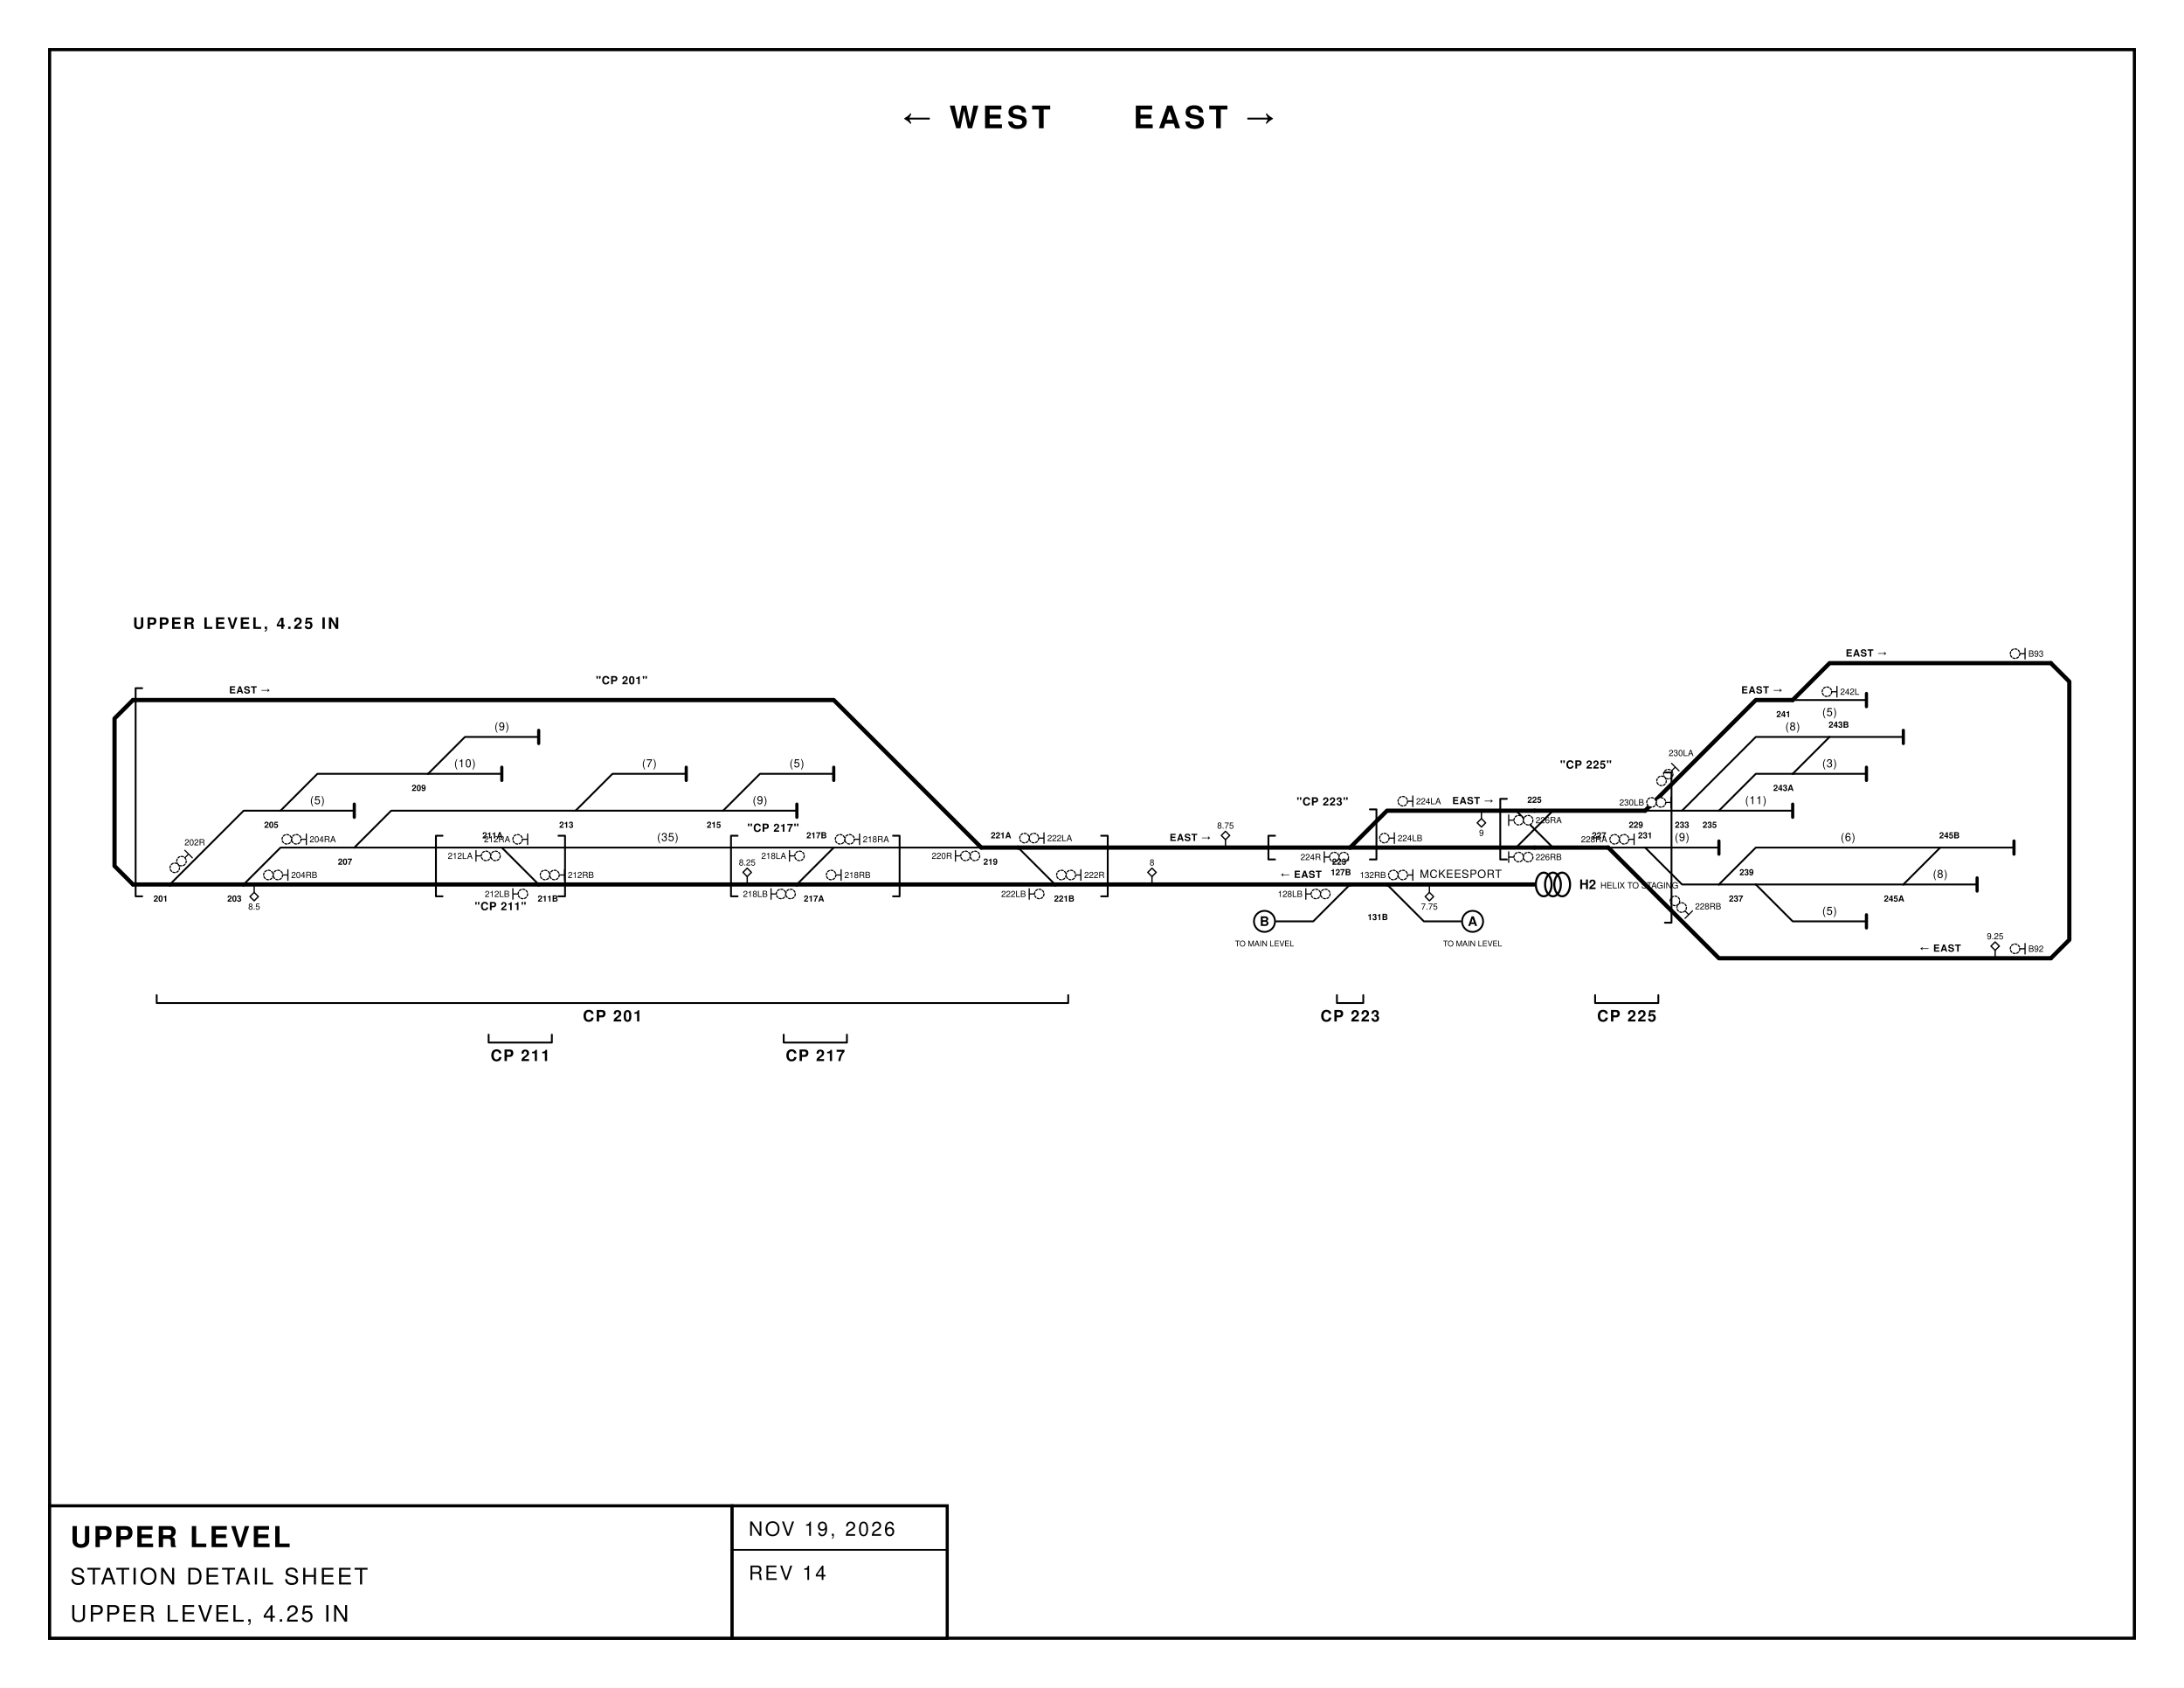
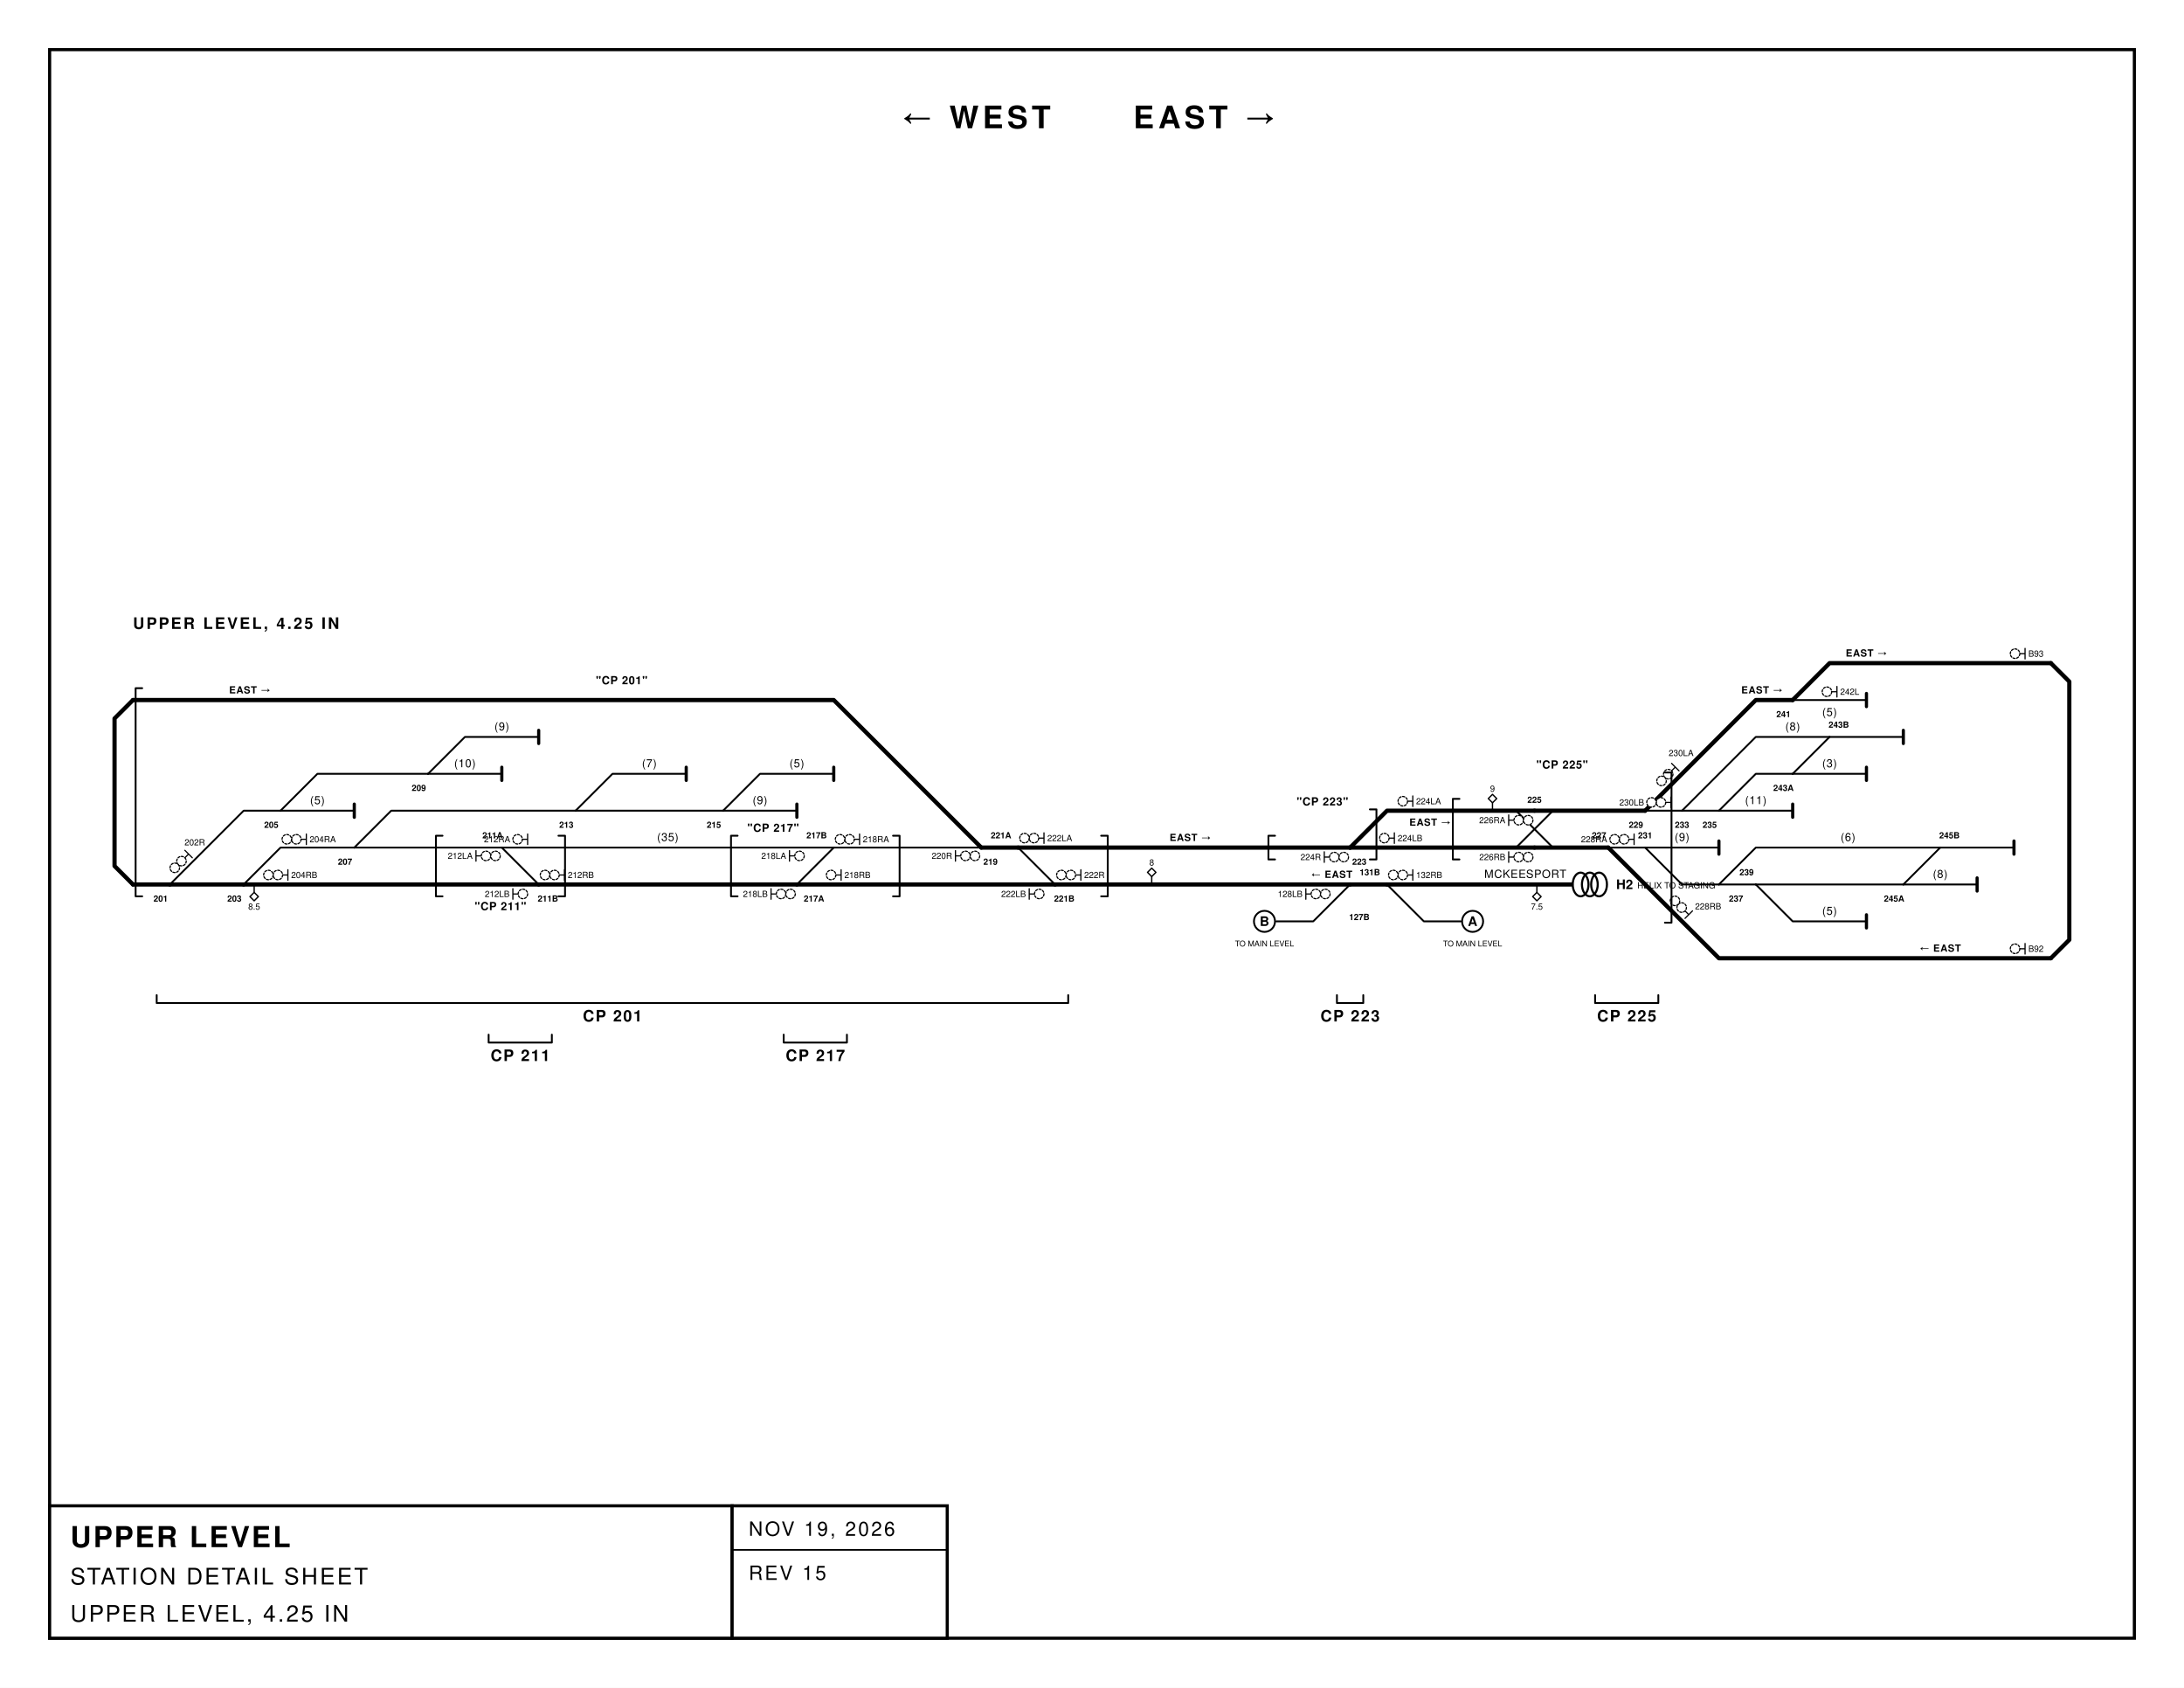
<svg xmlns="http://www.w3.org/2000/svg" viewBox="0 0 1056 816" width="1056" height="816" font-family="'Helvetica Neue',Helvetica,Arial,sans-serif">
  <rect width="1056" height="816" fill="#fff" />
  <rect x="24" y="24" width="1008" height="768" fill="none" stroke="#000" stroke-width="1.5" />
  <g transform="translate(64.3,301.5) scale(0.6369)" fill="none" stroke="#000" stroke-linecap="round" stroke-linejoin="round">
    <path d="M952.0,198.0 L980.0,226.0 L1008.0,226.0" stroke-width="1.4" />
    <path d="M868.0,226.0 L896.0,226.0 L924.0,198.0" stroke-width="1.4" />
    <path d="M1148.0,142.0 L1176.0,142.0" stroke-width="1.4" />
    <path d="M1176.0,142.0 L1232.0,86.0 L1288.0,86.0" stroke-width="1.4" />
    <path d="M1176.0,142.0 L1204.0,142.0" stroke-width="1.4" />
    <path d="M1288.0,86.0 L1344.0,86.0" stroke-width="1.4" />
    <path d="M1260.0,114.0 L1288.0,86.0" stroke-width="1.4" />
    <path d="M1148.0,170.0 L1176.0,198.0 L1204.0,198.0" stroke-width="1.4" />
    <path d="M1204.0,198.0 L1232.0,198.0" stroke-width="1.4" />
    <path d="M1204.0,198.0 L1232.0,170.0 L1372.0,170.0" stroke-width="1.4" />
    <path d="M1232.0,198.0 L1344.0,198.0" stroke-width="1.4" />
    <path d="M1344.0,198.0 L1400.0,198.0" stroke-width="1.4" />
    <path d="M1344.0,198.0 L1372.0,170.0" stroke-width="1.4" />
    <path d="M1120.0,170.0 L1148.0,170.0" stroke-width="1.4" />
    <path d="M1148.0,170.0 L1204.0,170.0" stroke-width="1.4" />
    <path d="M1204.0,142.0 L1232.0,114.0 L1260.0,114.0" stroke-width="1.4" />
    <path d="M1204.0,142.0 L1260.0,142.0" stroke-width="1.4" />
    <path d="M1372.0,170.0 L1428.0,170.0" stroke-width="1.4" />
    <path d="M1232.0,198.0 L1260.0,226.0 L1316.0,226.0" stroke-width="1.4" />
    <path d="M1260.0,114.0 L1316.0,114.0" stroke-width="1.4" />
    <path d="M84.0,198.0 L112.0,170.0 L168.0,170.0" stroke-width="1.4" />
    <path d="M168.0,170.0 L280.0,170.0" stroke-width="1.4" />
    <path d="M168.0,170.0 L196.0,142.0 L336.0,142.0" stroke-width="1.4" />
    <path d="M0.0,198.0 L28.0,198.0" stroke-width="3.2" />
    <path d="M0.0,58.0 L532.0,58.0 L644.0,170.0" stroke-width="3.2" />
    <path d="M28.0,198.0 L84.0,198.0" stroke-width="3.2" />
    <path d="M28.0,198.0 L84.0,142.0 L112.0,142.0" stroke-width="1.4" />
    <path d="M1064.0,142.0 L1148.0,142.0" stroke-width="3.2" />
    <path d="M1148.0,142.0 L1232.0,58.0 L1260.0,58.0" stroke-width="3.2" />
    <path d="M1260.0,58.0 L1288.0,30.0 L1456.0,30.0" stroke-width="3.2" />
    <path d="M1120.0,170.0 L1204.0,254.0 L1456.0,254.0" stroke-width="3.2" />
    <path d="M1260.0,58.0 L1316.0,58.0" stroke-width="1.4" />
    <path d="M1064.0,170.0 L1120.0,170.0" stroke-width="3.2" />
    <path d="M924.0,198.0 L952.0,198.0" stroke-width="3.2" />
-     <path d="M952.0,198.0 L1064.0,198.0" stroke-width="3.2" />
    <path d="M84.0,198.0 L308.0,198.0" stroke-width="3.2" />
    <path d="M644.0,170.0 L672.0,170.0" stroke-width="3.2" />
-     <path d="M924.0,170.0 L952.0,142.0 L1064.0,142.0" stroke-width="3.2" />
    <path d="M672.0,170.0 L924.0,170.0" stroke-width="3.2" />
    <path d="M672.0,170.0 L700.0,198.0" stroke-width="1.4" />
    <path d="M280.0,170.0 L532.0,170.0" stroke-width="1.4" />
    <path d="M280.0,170.0 L308.0,198.0" stroke-width="1.4" />
    <path d="M700.0,198.0 L924.0,198.0" stroke-width="3.2" />
    <path d="M504.0,198.0 L700.0,198.0" stroke-width="3.2" />
    <path d="M532.0,170.0 L644.0,170.0" stroke-width="1.4" />
    <path d="M504.0,198.0 L532.0,170.0" stroke-width="1.4" />
    <path d="M308.0,198.0 L504.0,198.0" stroke-width="3.2" />
    <path d="M924.0,170.0 L1064.0,170.0" stroke-width="3.2" />
+     <path d="M924.0,170.0 L952.0,142.0 L1064.0,142.0" stroke-width="3.2" />
    <path d="M336.0,142.0 L448.0,142.0" stroke-width="1.4" />
    <path d="M448.0,142.0 L504.0,142.0" stroke-width="1.4" />
    <path d="M448.0,142.0 L476.0,114.0 L532.0,114.0" stroke-width="1.4" />
    <path d="M112.0,142.0 L140.0,114.0 L224.0,114.0" stroke-width="1.4" />
    <path d="M224.0,114.0 L280.0,114.0" stroke-width="1.4" />
    <path d="M224.0,114.0 L252.0,86.0 L308.0,86.0" stroke-width="1.4" />
    <path d="M336.0,142.0 L364.0,114.0 L420.0,114.0" stroke-width="1.4" />
    <path d="M112.0,142.0 L168.0,142.0" stroke-width="1.4" />
+     <path d="M952.0,198.0 L1092.0,198.0" stroke-width="3.2" />
    <path d="M0.0,58.0 L-14.0,72.0 L-14.0,184.0 L0.0,198.0" stroke-width="3.2" />
    <path d="M1456.0,30.0 L1470.0,44.0 L1470.0,240.0 L1456.0,254.0" stroke-width="3.2" />
    <path d="M1050.0,142.0 L1078.0,170.0 M1050.0,170.0 L1078.0,142.0" stroke-width="1.4" />
    <circle cx="1017.0" cy="226.0" r="8" stroke-width="1.4" fill="#fff" />
    <circle cx="859.0" cy="226.0" r="8" stroke-width="1.4" fill="#fff" />
    <path d="M1344.0,81.0 L1344.0,91.0" stroke-width="2.4" />
    <path d="M1400.0,193.0 L1400.0,203.0" stroke-width="2.4" />
    <path d="M1204.0,165.0 L1204.0,175.0" stroke-width="2.4" />
    <path d="M1260.0,137.0 L1260.0,147.0" stroke-width="2.4" />
    <path d="M1428.0,165.0 L1428.0,175.0" stroke-width="2.4" />
    <path d="M1316.0,221.0 L1316.0,231.0" stroke-width="2.4" />
    <path d="M1316.0,109.0 L1316.0,119.0" stroke-width="2.4" />
    <path d="M1316.0,53.0 L1316.0,63.0" stroke-width="2.4" />
-     <ellipse cx="1071.0" cy="198.0" rx="6" ry="9" stroke-width="1.6" />
-     <ellipse cx="1078.0" cy="198.0" rx="6" ry="9" stroke-width="1.6" />
-     <ellipse cx="1085.0" cy="198.0" rx="6" ry="9" stroke-width="1.6" />
    <path d="M504.0,137.0 L504.0,147.0" stroke-width="2.4" />
    <path d="M532.0,109.0 L532.0,119.0" stroke-width="2.4" />
    <path d="M280.0,109.0 L280.0,119.0" stroke-width="2.4" />
    <path d="M308.0,81.0 L308.0,91.0" stroke-width="2.4" />
    <path d="M420.0,109.0 L420.0,119.0" stroke-width="2.4" />
    <path d="M168.0,137.0 L168.0,147.0" stroke-width="2.4" />
+     <ellipse cx="1099.0" cy="198.0" rx="6" ry="9" stroke-width="1.6" />
+     <ellipse cx="1106.0" cy="198.0" rx="6" ry="9" stroke-width="1.6" />
+     <ellipse cx="1113.0" cy="198.0" rx="6" ry="9" stroke-width="1.6" />
    <path d="M18.0,282 L18.0,288 L710.0,288 L710.0,282" stroke-width="1.4" />
    <path d="M270.0,312 L270.0,318 L318.0,318 L318.0,312" stroke-width="1.4" />
    <path d="M494.0,312 L494.0,318 L542.0,318 L542.0,312" stroke-width="1.4" />
    <path d="M914.0,282 L914.0,288 L934.0,288 L934.0,282" stroke-width="1.4" />
    <path d="M1110.0,282 L1110.0,288 L1158.0,288 L1158.0,282" stroke-width="1.4" />
    <path d="M890.4,201.2 L890.4,209.2 M890.4,205.2 L894.4,205.2" stroke-width="0.9" />
    <circle cx="898.0" cy="205.2" r="3.6" stroke-width="0.9" fill="#fff" stroke-dasharray="1.6 1.2" />
    <circle cx="905.2" cy="205.2" r="3.6" stroke-width="0.9" fill="#fff" stroke-dasharray="1.6 1.2" />
    <path d="M971.6,186.8 L971.6,194.8 M971.6,190.8 L967.6,190.8" stroke-width="0.9" />
    <circle cx="964.0" cy="190.8" r="3.6" stroke-width="0.9" fill="#fff" stroke-dasharray="1.6 1.2" />
    <circle cx="956.8" cy="190.8" r="3.6" stroke-width="0.9" fill="#fff" stroke-dasharray="1.6 1.2" />
    <path d="M1436.4,242.8 L1436.4,250.8 M1436.4,246.8 L1432.4,246.8" stroke-width="0.9" />
    <circle cx="1428.8" cy="246.8" r="3.6" stroke-width="0.9" fill="#fff" stroke-dasharray="1.6 1.2" />
    <path d="M1436.4,18.8 L1436.4,26.8 M1436.4,22.8 L1432.4,22.8" stroke-width="0.9" />
    <circle cx="1428.8" cy="22.8" r="3.6" stroke-width="0.9" fill="#fff" stroke-dasharray="1.6 1.2" />
    <g transform="translate(42.2,174.9) rotate(135.0)">
      <path d="M0,-4.0 L0,4.0 M0,0 L4.0,0" stroke-width="0.9" />
      <circle cx="7.6" cy="0" r="3.6" stroke-width="0.9" fill="#fff" stroke-dasharray="1.6 1.2" />
      <circle cx="14.8" cy="0" r="3.6" stroke-width="0.9" fill="#fff" stroke-dasharray="1.6 1.2" />
    </g>
    <path d="M131.6,159.7 L131.6,167.7 M131.6,163.7 L127.6,163.7" stroke-width="0.9" />
    <circle cx="124.0" cy="163.7" r="3.6" stroke-width="0.9" fill="#fff" stroke-dasharray="1.6 1.2" />
    <circle cx="116.8" cy="163.7" r="3.6" stroke-width="0.9" fill="#fff" stroke-dasharray="1.6 1.2" />
    <path d="M117.6,186.8 L117.6,194.8 M117.6,190.8 L113.6,190.8" stroke-width="0.9" />
    <circle cx="110.0" cy="190.8" r="3.6" stroke-width="0.9" fill="#fff" stroke-dasharray="1.6 1.2" />
    <circle cx="102.8" cy="190.8" r="3.6" stroke-width="0.9" fill="#fff" stroke-dasharray="1.6 1.2" />
    <path d="M260.4,172.3 L260.4,180.3 M260.4,176.3 L264.4,176.3" stroke-width="0.9" />
    <circle cx="268.0" cy="176.3" r="3.6" stroke-width="0.9" fill="#fff" stroke-dasharray="1.6 1.2" />
    <circle cx="275.2" cy="176.3" r="3.6" stroke-width="0.9" fill="#fff" stroke-dasharray="1.6 1.2" />
    <path d="M288.4,201.2 L288.4,209.2 M288.4,205.2 L292.4,205.2" stroke-width="0.9" />
    <circle cx="296.0" cy="205.2" r="3.6" stroke-width="0.9" fill="#fff" stroke-dasharray="1.6 1.2" />
    <path d="M299.6,159.7 L299.6,167.7 M299.6,163.7 L295.6,163.7" stroke-width="0.9" />
    <circle cx="292.0" cy="163.7" r="3.6" stroke-width="0.9" fill="#fff" stroke-dasharray="1.6 1.2" />
    <path d="M327.6,186.8 L327.6,194.8 M327.6,190.8 L323.6,190.8" stroke-width="0.9" />
    <circle cx="320.0" cy="190.8" r="3.6" stroke-width="0.9" fill="#fff" stroke-dasharray="1.6 1.2" />
    <circle cx="312.8" cy="190.8" r="3.6" stroke-width="0.9" fill="#fff" stroke-dasharray="1.6 1.2" />
    <path d="M498.4,172.3 L498.4,180.3 M498.4,176.3 L502.4,176.3" stroke-width="0.9" />
    <circle cx="506.0" cy="176.3" r="3.6" stroke-width="0.9" fill="#fff" stroke-dasharray="1.6 1.2" />
    <path d="M484.4,201.2 L484.4,209.2 M484.4,205.2 L488.4,205.2" stroke-width="0.9" />
    <circle cx="492.0" cy="205.2" r="3.6" stroke-width="0.9" fill="#fff" stroke-dasharray="1.6 1.2" />
    <circle cx="499.2" cy="205.2" r="3.6" stroke-width="0.9" fill="#fff" stroke-dasharray="1.6 1.2" />
    <path d="M551.6,159.7 L551.6,167.7 M551.6,163.7 L547.6,163.7" stroke-width="0.9" />
    <circle cx="544.0" cy="163.7" r="3.6" stroke-width="0.9" fill="#fff" stroke-dasharray="1.6 1.2" />
    <circle cx="536.8" cy="163.7" r="3.6" stroke-width="0.9" fill="#fff" stroke-dasharray="1.6 1.2" />
    <path d="M537.6,186.8 L537.6,194.8 M537.6,190.8 L533.6,190.8" stroke-width="0.9" />
    <circle cx="530.0" cy="190.8" r="3.6" stroke-width="0.9" fill="#fff" stroke-dasharray="1.6 1.2" />
    <path d="M624.4,172.3 L624.4,180.3 M624.4,176.3 L628.4,176.3" stroke-width="0.9" />
    <circle cx="632.0" cy="176.3" r="3.6" stroke-width="0.9" fill="#fff" stroke-dasharray="1.6 1.2" />
    <circle cx="639.2" cy="176.3" r="3.6" stroke-width="0.9" fill="#fff" stroke-dasharray="1.6 1.2" />
    <path d="M691.6,158.8 L691.6,166.8 M691.6,162.8 L687.6,162.8" stroke-width="0.9" />
    <circle cx="684.0" cy="162.8" r="3.6" stroke-width="0.9" fill="#fff" stroke-dasharray="1.6 1.2" />
    <circle cx="676.8" cy="162.8" r="3.6" stroke-width="0.9" fill="#fff" stroke-dasharray="1.6 1.2" />
    <path d="M680.4,201.2 L680.4,209.2 M680.4,205.2 L684.4,205.2" stroke-width="0.9" />
    <circle cx="688.0" cy="205.2" r="3.6" stroke-width="0.9" fill="#fff" stroke-dasharray="1.6 1.2" />
    <path d="M719.6,186.8 L719.6,194.8 M719.6,190.8 L715.6,190.8" stroke-width="0.9" />
    <circle cx="712.0" cy="190.8" r="3.6" stroke-width="0.9" fill="#fff" stroke-dasharray="1.6 1.2" />
    <circle cx="704.8" cy="190.8" r="3.6" stroke-width="0.9" fill="#fff" stroke-dasharray="1.6 1.2" />
    <path d="M971.6,130.8 L971.6,138.8 M971.6,134.8 L967.6,134.8" stroke-width="0.9" />
    <circle cx="964.0" cy="134.8" r="3.6" stroke-width="0.9" fill="#fff" stroke-dasharray="1.6 1.2" />
    <path d="M957.6,158.8 L957.6,166.8 M957.6,162.8 L953.6,162.8" stroke-width="0.9" />
    <circle cx="950.0" cy="162.8" r="3.6" stroke-width="0.9" fill="#fff" stroke-dasharray="1.6 1.2" />
    <path d="M904.4,173.2 L904.4,181.2 M904.4,177.2 L908.4,177.2" stroke-width="0.9" />
    <circle cx="912.0" cy="177.2" r="3.6" stroke-width="0.9" fill="#fff" stroke-dasharray="1.6 1.2" />
    <circle cx="919.2" cy="177.2" r="3.6" stroke-width="0.9" fill="#fff" stroke-dasharray="1.6 1.2" />
    <path d="M1044.4,145.2 L1044.4,153.2 M1044.4,149.2 L1048.4,149.2" stroke-width="0.9" />
    <circle cx="1052.0" cy="149.2" r="3.6" stroke-width="0.9" fill="#fff" stroke-dasharray="1.6 1.2" />
    <circle cx="1059.2" cy="149.2" r="3.6" stroke-width="0.9" fill="#fff" stroke-dasharray="1.6 1.2" />
    <path d="M1044.4,173.2 L1044.4,181.2 M1044.4,177.2 L1048.4,177.2" stroke-width="0.9" />
    <circle cx="1052.0" cy="177.2" r="3.6" stroke-width="0.9" fill="#fff" stroke-dasharray="1.6 1.2" />
    <circle cx="1059.2" cy="177.2" r="3.6" stroke-width="0.9" fill="#fff" stroke-dasharray="1.6 1.2" />
    <path d="M1139.6,159.7 L1139.6,167.7 M1139.6,163.7 L1135.6,163.7" stroke-width="0.9" />
    <circle cx="1132.0" cy="163.7" r="3.6" stroke-width="0.9" fill="#fff" stroke-dasharray="1.6 1.2" />
    <circle cx="1124.8" cy="163.7" r="3.6" stroke-width="0.9" fill="#fff" stroke-dasharray="1.6 1.2" />
    <g transform="translate(1181.1,220.9) rotate(-135.0)">
      <path d="M0,-4.0 L0,4.0 M0,0 L4.0,0" stroke-width="0.9" />
      <circle cx="7.6" cy="0" r="3.6" stroke-width="0.9" fill="#fff" stroke-dasharray="1.6 1.2" />
      <circle cx="14.8" cy="0" r="3.6" stroke-width="0.9" fill="#fff" stroke-dasharray="1.6 1.2" />
    </g>
    <g transform="translate(1170.9,108.9) rotate(135.0)">
      <path d="M0,-4.0 L0,4.0 M0,0 L4.0,0" stroke-width="0.9" />
      <circle cx="7.6" cy="0" r="3.6" stroke-width="0.9" fill="#fff" stroke-dasharray="1.6 1.2" />
      <circle cx="14.8" cy="0" r="3.6" stroke-width="0.9" fill="#fff" stroke-dasharray="1.6 1.2" />
    </g>
    <path d="M1167.6,131.7 L1167.6,139.7 M1167.6,135.7 L1163.6,135.7" stroke-width="0.9" />
    <circle cx="1160.0" cy="135.7" r="3.6" stroke-width="0.9" fill="#fff" stroke-dasharray="1.6 1.2" />
    <circle cx="1152.8" cy="135.7" r="3.6" stroke-width="0.9" fill="#fff" stroke-dasharray="1.6 1.2" />
    <path d="M1293.6,47.7 L1293.6,55.7 M1293.6,51.7 L1289.6,51.7" stroke-width="0.9" />
    <circle cx="1286.0" cy="51.7" r="3.6" stroke-width="0.9" fill="#fff" stroke-dasharray="1.6 1.2" />
    <path d="M7.0,49.0 L2.0,49.0 L2.0,207.0 L7.0,207.0" stroke-width="1.4" />
    <path d="M735.0,161.0 L740.0,161.0 L740.0,207.0 L735.0,207.0" stroke-width="1.4" />
    <path d="M235.0,161.0 L230.0,161.0 L230.0,207.0 L235.0,207.0" stroke-width="1.4" />
    <path d="M323.0,161.0 L328.0,161.0 L328.0,207.0 L323.0,207.0" stroke-width="1.4" />
    <path d="M459.0,161.0 L454.0,161.0 L454.0,207.0 L459.0,207.0" stroke-width="1.4" />
    <path d="M577.0,161.0 L582.0,161.0 L582.0,207.0 L577.0,207.0" stroke-width="1.4" />
    <path d="M867.0,161.0 L862.0,161.0 L862.0,179.0 L867.0,179.0" stroke-width="1.4" />
    <path d="M939.0,141.0 L944.0,141.0 L944.0,179.0 L939.0,179.0" stroke-width="1.4" />
-     <path d="M1043.0,133.0 L1038.0,133.0 L1038.0,179.0 L1043.0,179.0" stroke-width="1.4" />
+     <path d="M1007.0,133.0 L1002.0,133.0 L1002.0,179.0 L1007.0,179.0" stroke-width="1.4" />
    <path d="M1163.0,113.0 L1168.0,113.0 L1168.0,227.0 L1163.0,227.0" stroke-width="1.4" />
-     <path d="M984.2,198.0 L984.2,204.0" stroke-width="1" />
-     <path d="M984.2,204.0 L987.4,207.2 L984.2,210.4 L981.0,207.2 Z" stroke-width="1" fill="#fff" />
-     <path d="M466.3,198.0 L466.3,192.0" stroke-width="1" />
-     <path d="M466.3,185.6 L469.5,188.8 L466.3,192.0 L463.1,188.8 Z" stroke-width="1" fill="#fff" />
    <path d="M92.0,198.0 L92.0,204.0" stroke-width="1" />
    <path d="M92.0,204.0 L95.2,207.2 L92.0,210.4 L88.8,207.2 Z" stroke-width="1" fill="#fff" />
-     <path d="M1023.7,142.0 L1023.7,148.0" stroke-width="1" />
-     <path d="M1023.7,148.0 L1026.9,151.2 L1023.7,154.4 L1020.5,151.2 Z" stroke-width="1" fill="#fff" />
-     <path d="M1413.7,254.0 L1413.7,248.0" stroke-width="1" />
-     <path d="M1413.7,241.6 L1416.9,244.8 L1413.7,248.0 L1410.5,244.8 Z" stroke-width="1" fill="#fff" />
-     <path d="M829.4,170.0 L829.4,164.0" stroke-width="1" />
-     <path d="M829.4,157.6 L832.6,160.8 L829.4,164.0 L826.2,160.8 Z" stroke-width="1" fill="#fff" />
-     <path d="M773.6,198.0 L773.6,192.0" stroke-width="1" />
-     <path d="M773.6,185.6 L776.8,188.8 L773.6,192.0 L770.4,188.8 Z" stroke-width="1" fill="#fff" />
+     <path d="M1065.8,198.0 L1065.8,204.0" stroke-width="1" />
+     <path d="M1065.8,204.0 L1069.0,207.2 L1065.8,210.4 L1062.6,207.2 Z" stroke-width="1" fill="#fff" />
+     <path d="M1032.1,142.0 L1032.1,136.0" stroke-width="1" />
+     <path d="M1032.1,129.6 L1035.3,132.8 L1032.1,136.0 L1028.9,132.8 Z" stroke-width="1" fill="#fff" />
+     <path d="M773.4,198.0 L773.4,192.0" stroke-width="1" />
+     <path d="M773.4,185.6 L776.6,188.8 L773.4,192.0 L770.2,188.8 Z" stroke-width="1" fill="#fff" />
    <text x="0.0" y="4.0" font-size="12" text-anchor="start" font-weight="bold" fill="#000" stroke="none" letter-spacing="1.5">UPPER LEVEL, 4.25 IN</text>
    <text x="1064.0" y="136.0" font-size="6.5" text-anchor="middle" font-weight="bold" fill="#000" stroke="none">225</text>
    <text x="1017.0" y="229.5" font-size="10" text-anchor="middle" font-weight="bold" fill="#000" stroke="none">A</text>
    <text x="859.0" y="229.5" font-size="10" text-anchor="middle" font-weight="bold" fill="#000" stroke="none">B</text>
-     <text x="1098.0" y="201.5" font-size="10" text-anchor="start" font-weight="bold" fill="#000" stroke="none">H2</text>
-     <text x="1114.0" y="201.0" font-size="6.5" text-anchor="start" font-weight="normal" fill="#000" stroke="none">HELIX TO STAGING</text>
+     <text x="1126.0" y="201.5" font-size="10" text-anchor="start" font-weight="bold" fill="#000" stroke="none">H2</text>
+     <text x="1142.0" y="201.0" font-size="6.5" text-anchor="start" font-weight="normal" fill="#000" stroke="none">HELIX TO STAGING</text>
    <text x="364.0" y="302.0" font-size="12" text-anchor="middle" font-weight="bold" fill="#000" stroke="none" letter-spacing="1">CP 201</text>
    <text x="294.0" y="332.0" font-size="12" text-anchor="middle" font-weight="bold" fill="#000" stroke="none" letter-spacing="1">CP 211</text>
    <text x="518.0" y="332.0" font-size="12" text-anchor="middle" font-weight="bold" fill="#000" stroke="none" letter-spacing="1">CP 217</text>
    <text x="924.0" y="302.0" font-size="12" text-anchor="middle" font-weight="bold" fill="#000" stroke="none" letter-spacing="1">CP 223</text>
    <text x="1134.0" y="302.0" font-size="12" text-anchor="middle" font-weight="bold" fill="#000" stroke="none" letter-spacing="1">CP 225</text>
    <text x="315.0" y="211.0" font-size="6.5" text-anchor="middle" font-weight="bold" fill="#000" stroke="none">211B</text>
-     <text x="917.0" y="183.0" font-size="6.5" text-anchor="middle" font-weight="bold" fill="#000" stroke="none">223*</text>
+     <text x="984.7" y="153.4" font-size="7.5" text-anchor="middle" font-weight="bold" fill="#000" stroke="none" letter-spacing="0.4">EAST →</text>
    <text x="887.9" y="207.5" font-size="6.5" text-anchor="end" font-weight="normal" fill="#000" stroke="none">128LB</text>
    <text x="120.1" y="193.1" font-size="6.5" text-anchor="start" font-weight="normal" fill="#000" stroke="none">204RB</text>
    <text x="330.1" y="193.1" font-size="6.5" text-anchor="start" font-weight="normal" fill="#000" stroke="none">212RB</text>
    <text x="495.9" y="178.6" font-size="6.5" text-anchor="end" font-weight="normal" fill="#000" stroke="none">218LA</text>
    <text x="540.1" y="193.1" font-size="6.5" text-anchor="start" font-weight="normal" fill="#000" stroke="none">218RB</text>
    <text x="960.1" y="165.1" font-size="6.5" text-anchor="start" font-weight="normal" fill="#000" stroke="none">224LB</text>
    <text x="1185.9" y="216.9" font-size="6.5" text-anchor="start" font-weight="normal" fill="#000" stroke="none">228RB</text>
    <text x="1147.2" y="138.0" font-size="6.5" text-anchor="end" font-weight="normal" fill="#000" stroke="none">230LB</text>
    <text x="1296.1" y="54.0" font-size="6.5" text-anchor="start" font-weight="normal" fill="#000" stroke="none">242L</text>
    <text x="519.0" y="163.0" font-size="6.5" text-anchor="middle" font-weight="bold" fill="#000" stroke="none">217B</text>
    <text x="517.0" y="211.0" font-size="6.5" text-anchor="middle" font-weight="bold" fill="#000" stroke="none">217A</text>
-     <text x="1008.0" y="193.0" font-size="8.5" text-anchor="middle" font-weight="normal" fill="#000" stroke="none" letter-spacing="0.4">MCKEESPORT</text>
-     <text x="886.7" y="193.0" font-size="7.5" text-anchor="middle" font-weight="bold" fill="#000" stroke="none" letter-spacing="0.4">← EAST</text>
-     <text x="951.2" y="193.1" font-size="6.5" text-anchor="end" font-weight="normal" fill="#000" stroke="none">132RB</text>
+     <text x="931.0" y="183.0" font-size="6.5" text-anchor="middle" font-weight="bold" fill="#000" stroke="none">223</text>
+     <text x="910.0" y="193.0" font-size="7.5" text-anchor="middle" font-weight="bold" fill="#000" stroke="none" letter-spacing="0.4">← EAST</text>
+     <text x="901.9" y="179.5" font-size="6.5" text-anchor="end" font-weight="normal" fill="#000" stroke="none">224R</text>
    <text x="257.9" y="178.6" font-size="6.5" text-anchor="end" font-weight="normal" fill="#000" stroke="none">212LA</text>
    <text x="285.9" y="207.5" font-size="6.5" text-anchor="end" font-weight="normal" fill="#000" stroke="none">212LB</text>
    <text x="286.4" y="166.0" font-size="6.5" text-anchor="end" font-weight="normal" fill="#000" stroke="none">212RA</text>
    <text x="273.0" y="163.0" font-size="6.5" text-anchor="middle" font-weight="bold" fill="#000" stroke="none">211A</text>
    <text x="481.9" y="207.5" font-size="6.5" text-anchor="end" font-weight="normal" fill="#000" stroke="none">218LB</text>
    <text x="554.1" y="166.0" font-size="6.5" text-anchor="start" font-weight="normal" fill="#000" stroke="none">218RA</text>
    <text x="722.1" y="193.1" font-size="6.5" text-anchor="start" font-weight="normal" fill="#000" stroke="none">222R</text>
-     <text x="901.9" y="179.5" font-size="6.5" text-anchor="end" font-weight="normal" fill="#000" stroke="none">224R</text>
-     <text x="1064.8" y="151.5" font-size="6.5" text-anchor="start" font-weight="normal" fill="#000" stroke="none">226RA</text>
-     <text x="1064.8" y="179.5" font-size="6.5" text-anchor="start" font-weight="normal" fill="#000" stroke="none">226RB</text>
    <text x="1148.0" y="163.0" font-size="6.5" text-anchor="middle" font-weight="bold" fill="#000" stroke="none">231</text>
    <text x="1119.2" y="166.0" font-size="6.5" text-anchor="end" font-weight="normal" fill="#000" stroke="none">228RA</text>
    <text x="1113.0" y="163.0" font-size="6.5" text-anchor="middle" font-weight="bold" fill="#000" stroke="none">227</text>
    <text x="659.0" y="163.0" font-size="6.5" text-anchor="middle" font-weight="bold" fill="#000" stroke="none">221A</text>
    <text x="694.1" y="165.1" font-size="6.5" text-anchor="start" font-weight="normal" fill="#000" stroke="none">222LA</text>
-     <text x="984.2" y="217.1" font-size="6.5" text-anchor="middle" font-weight="normal" fill="#000" stroke="none">7.75</text>
-     <text x="466.3" y="183.6" font-size="6.5" text-anchor="middle" font-weight="normal" fill="#000" stroke="none">8.25</text>
-     <text x="1017.3" y="137.0" font-size="7.5" text-anchor="middle" font-weight="bold" fill="#000" stroke="none" letter-spacing="0.4">EAST →</text>
    <text x="802.7" y="165.0" font-size="7.5" text-anchor="middle" font-weight="bold" fill="#000" stroke="none" letter-spacing="0.4">EAST →</text>
+     <text x="974.1" y="193.1" font-size="6.5" text-anchor="start" font-weight="normal" fill="#000" stroke="none">132RB</text>
+     <text x="1057.0" y="193.0" font-size="8.5" text-anchor="middle" font-weight="normal" fill="#000" stroke="none" letter-spacing="0.4">MCKEESPORT</text>
+     <text x="1041.9" y="179.5" font-size="6.5" text-anchor="end" font-weight="normal" fill="#000" stroke="none">226RB</text>
    <text x="1438.9" y="249.1" font-size="6.5" text-anchor="start" font-weight="normal" fill="#000" stroke="none">B92</text>
    <text x="1438.9" y="25.1" font-size="6.5" text-anchor="start" font-weight="normal" fill="#000" stroke="none">B93</text>
    <text x="134.1" y="166.0" font-size="6.5" text-anchor="start" font-weight="normal" fill="#000" stroke="none">204RA</text>
    <text x="621.9" y="178.6" font-size="6.5" text-anchor="end" font-weight="normal" fill="#000" stroke="none">220R</text>
    <text x="677.9" y="207.5" font-size="6.5" text-anchor="end" font-weight="normal" fill="#000" stroke="none">222LB</text>
    <text x="974.1" y="137.1" font-size="6.5" text-anchor="start" font-weight="normal" fill="#000" stroke="none">224LA</text>
+     <text x="1041.9" y="151.5" font-size="6.5" text-anchor="end" font-weight="normal" fill="#000" stroke="none">226RA</text>
    <text x="1175.3" y="100.5" font-size="6.5" text-anchor="middle" font-weight="normal" fill="#000" stroke="none">230LA</text>
+     <text x="1217.0" y="211.0" font-size="6.5" text-anchor="middle" font-weight="bold" fill="#000" stroke="none">237</text>
    <text x="707.0" y="211.0" font-size="6.5" text-anchor="middle" font-weight="bold" fill="#000" stroke="none">221B</text>
    <text x="651.0" y="183.0" font-size="6.5" text-anchor="middle" font-weight="bold" fill="#000" stroke="none">219</text>
    <text x="92.0" y="217.1" font-size="6.5" text-anchor="middle" font-weight="normal" fill="#000" stroke="none">8.5</text>
    <text x="77.0" y="211.0" font-size="6.5" text-anchor="middle" font-weight="bold" fill="#000" stroke="none">203</text>
    <text x="1236.7" y="53.0" font-size="7.5" text-anchor="middle" font-weight="bold" fill="#000" stroke="none" letter-spacing="0.4">EAST →</text>
    <text x="1288.0" y="70.1" font-size="8.5" text-anchor="middle" font-weight="normal" fill="#000" stroke="none" letter-spacing="0.4">(5)</text>
-     <text x="1023.7" y="161.1" font-size="6.5" text-anchor="middle" font-weight="normal" fill="#000" stroke="none">9</text>
    <text x="1372.0" y="249.0" font-size="7.5" text-anchor="middle" font-weight="bold" fill="#000" stroke="none" letter-spacing="0.4">← EAST</text>
    <text x="46.9" y="168.3" font-size="6.5" text-anchor="middle" font-weight="normal" fill="#000" stroke="none">202R</text>
    <text x="21.0" y="211.0" font-size="6.5" text-anchor="middle" font-weight="bold" fill="#000" stroke="none">201</text>
-     <text x="945.0" y="225.0" font-size="6.5" text-anchor="middle" font-weight="bold" fill="#000" stroke="none">131B</text>
-     <text x="917.0" y="191.0" font-size="6.5" text-anchor="middle" font-weight="bold" fill="#000" stroke="none">127B</text>
    <text x="279.0" y="217.5" font-size="8.5" text-anchor="middle" font-weight="bold" fill="#000" stroke="none" letter-spacing="0.4">"CP 211"</text>
    <text x="1176.0" y="165.0" font-size="8.5" text-anchor="middle" font-weight="normal" fill="#000" stroke="none" letter-spacing="0.4">(9)</text>
    <text x="1232.0" y="137.0" font-size="8.5" text-anchor="middle" font-weight="normal" fill="#000" stroke="none" letter-spacing="0.4">(11)</text>
    <text x="252.0" y="109.0" font-size="8.5" text-anchor="middle" font-weight="normal" fill="#000" stroke="none" letter-spacing="0.4">(10)</text>
+     <text x="1065.8" y="217.1" font-size="6.5" text-anchor="middle" font-weight="normal" fill="#000" stroke="none">7.5</text>
+     <text x="1017.0" y="245.0" font-size="6" text-anchor="middle" font-weight="normal" fill="#000" stroke="none">TO MAIN LEVEL</text>
    <text x="1316.0" y="25.0" font-size="7.5" text-anchor="middle" font-weight="bold" fill="#000" stroke="none" letter-spacing="0.4">EAST →</text>
    <text x="88.7" y="53.0" font-size="7.5" text-anchor="middle" font-weight="bold" fill="#000" stroke="none" letter-spacing="0.4">EAST →</text>
-     <text x="1017.0" y="245.0" font-size="6" text-anchor="middle" font-weight="normal" fill="#000" stroke="none">TO MAIN LEVEL</text>
    <text x="859.0" y="245.0" font-size="6" text-anchor="middle" font-weight="normal" fill="#000" stroke="none">TO MAIN LEVEL</text>
    <text x="1295.0" y="79.0" font-size="6.5" text-anchor="middle" font-weight="bold" fill="#000" stroke="none">243B</text>
-     <text x="1217.0" y="211.0" font-size="6.5" text-anchor="middle" font-weight="bold" fill="#000" stroke="none">237</text>
    <text x="1379.0" y="163.0" font-size="6.5" text-anchor="middle" font-weight="bold" fill="#000" stroke="none">245B</text>
    <text x="1141.0" y="155.0" font-size="6.5" text-anchor="middle" font-weight="bold" fill="#000" stroke="none">229</text>
    <text x="903.0" y="138.0" font-size="8.5" text-anchor="middle" font-weight="bold" fill="#000" stroke="none" letter-spacing="0.4">"CP 223"</text>
    <text x="406.0" y="165.0" font-size="8.5" text-anchor="middle" font-weight="normal" fill="#000" stroke="none" letter-spacing="0.4">(35)</text>
+     <text x="1032.1" y="127.6" font-size="6.5" text-anchor="middle" font-weight="normal" fill="#000" stroke="none">9</text>
+     <text x="939.0" y="191.0" font-size="6.5" text-anchor="middle" font-weight="bold" fill="#000" stroke="none">131B</text>
+     <text x="931.0" y="225.0" font-size="6.5" text-anchor="middle" font-weight="bold" fill="#000" stroke="none">127B</text>
    <text x="486.0" y="158.0" font-size="8.5" text-anchor="middle" font-weight="bold" fill="#000" stroke="none" letter-spacing="0.4">"CP 217"</text>
    <text x="476.0" y="137.0" font-size="8.5" text-anchor="middle" font-weight="normal" fill="#000" stroke="none" letter-spacing="0.4">(9)</text>
    <text x="1260.0" y="81.0" font-size="8.5" text-anchor="middle" font-weight="normal" fill="#000" stroke="none" letter-spacing="0.4">(8)</text>
    <text x="1372.0" y="193.0" font-size="8.5" text-anchor="middle" font-weight="normal" fill="#000" stroke="none" letter-spacing="0.4">(8)</text>
    <text x="1288.0" y="109.0" font-size="8.5" text-anchor="middle" font-weight="normal" fill="#000" stroke="none" letter-spacing="0.4">(3)</text>
    <text x="140.0" y="137.0" font-size="8.5" text-anchor="middle" font-weight="normal" fill="#000" stroke="none" letter-spacing="0.4">(5)</text>
    <text x="1176.0" y="155.0" font-size="6.5" text-anchor="middle" font-weight="bold" fill="#000" stroke="none">233</text>
    <text x="1253.0" y="71.0" font-size="6.5" text-anchor="middle" font-weight="bold" fill="#000" stroke="none">241</text>
    <text x="1302.0" y="165.0" font-size="8.5" text-anchor="middle" font-weight="normal" fill="#000" stroke="none" letter-spacing="0.4">(6)</text>
    <text x="1288.0" y="221.0" font-size="8.5" text-anchor="middle" font-weight="normal" fill="#000" stroke="none" letter-spacing="0.4">(5)</text>
    <text x="504.0" y="109.0" font-size="8.5" text-anchor="middle" font-weight="normal" fill="#000" stroke="none" letter-spacing="0.4">(5)</text>
    <text x="280.0" y="81.0" font-size="8.5" text-anchor="middle" font-weight="normal" fill="#000" stroke="none" letter-spacing="0.4">(9)</text>
    <text x="392.0" y="109.0" font-size="8.5" text-anchor="middle" font-weight="normal" fill="#000" stroke="none" letter-spacing="0.4">(7)</text>
    <text x="1197.0" y="155.0" font-size="6.5" text-anchor="middle" font-weight="bold" fill="#000" stroke="none">235</text>
    <text x="1225.0" y="191.0" font-size="6.5" text-anchor="middle" font-weight="bold" fill="#000" stroke="none">239</text>
-     <text x="1413.7" y="239.6" font-size="6.5" text-anchor="middle" font-weight="normal" fill="#000" stroke="none">9.25</text>
-     <text x="829.4" y="155.6" font-size="6.5" text-anchor="middle" font-weight="normal" fill="#000" stroke="none">8.75</text>
+     <text x="1085.0" y="110.0" font-size="8.5" text-anchor="middle" font-weight="bold" fill="#000" stroke="none" letter-spacing="0.4">"CP 225"</text>
    <text x="441.0" y="155.0" font-size="6.5" text-anchor="middle" font-weight="bold" fill="#000" stroke="none">215</text>
-     <text x="1103.0" y="110.0" font-size="8.5" text-anchor="middle" font-weight="bold" fill="#000" stroke="none" letter-spacing="0.4">"CP 225"</text>
    <text x="1337.0" y="211.0" font-size="6.5" text-anchor="middle" font-weight="bold" fill="#000" stroke="none">245A</text>
    <text x="1253.0" y="127.0" font-size="6.5" text-anchor="middle" font-weight="bold" fill="#000" stroke="none">243A</text>
    <text x="161.0" y="183.0" font-size="6.5" text-anchor="middle" font-weight="bold" fill="#000" stroke="none">207</text>
    <text x="217.0" y="127.0" font-size="6.5" text-anchor="middle" font-weight="bold" fill="#000" stroke="none">209</text>
    <text x="329.0" y="155.0" font-size="6.5" text-anchor="middle" font-weight="bold" fill="#000" stroke="none">213</text>
    <text x="105.0" y="155.0" font-size="6.5" text-anchor="middle" font-weight="bold" fill="#000" stroke="none">205</text>
    <text x="371.0" y="46.0" font-size="8.5" text-anchor="middle" font-weight="bold" fill="#000" stroke="none" letter-spacing="0.4">"CP 201"</text>
-     <text x="773.6" y="183.6" font-size="6.5" text-anchor="middle" font-weight="normal" fill="#000" stroke="none">8</text>
+     <text x="773.4" y="183.6" font-size="6.5" text-anchor="middle" font-weight="normal" fill="#000" stroke="none">8</text>
  </g>
  <text x="508.0" y="62" font-size="15" text-anchor="end" font-weight="bold" letter-spacing="2">← WEST</text>
  <text x="548.0" y="62" font-size="15" text-anchor="start" font-weight="bold" letter-spacing="2">EAST →</text>
  <rect x="24" y="728" width="330" height="64" fill="#fff" stroke="#000" stroke-width="1.5" />
  <text x="34" y="748" font-size="14" font-weight="bold" letter-spacing="1">UPPER LEVEL</text>
  <text x="34" y="766" font-size="11" font-weight="normal" letter-spacing="1">STATION DETAIL SHEET</text>
  <text x="34" y="784" font-size="11" font-weight="normal" letter-spacing="1">UPPER LEVEL, 4.25 IN</text>
  <rect x="354" y="728" width="104" height="64" fill="#fff" stroke="#000" stroke-width="1.5" />
  <text x="362" y="742.5" font-size="9.5" letter-spacing="1">NOV 19, 2026</text>
  <path d="M354,749.3 L458,749.3" stroke="#000" stroke-width="0.8" />
-   <text x="362" y="763.8" font-size="9.5" letter-spacing="1">REV 14</text>
+   <text x="362" y="763.8" font-size="9.5" letter-spacing="1">REV 15</text>
</svg>
